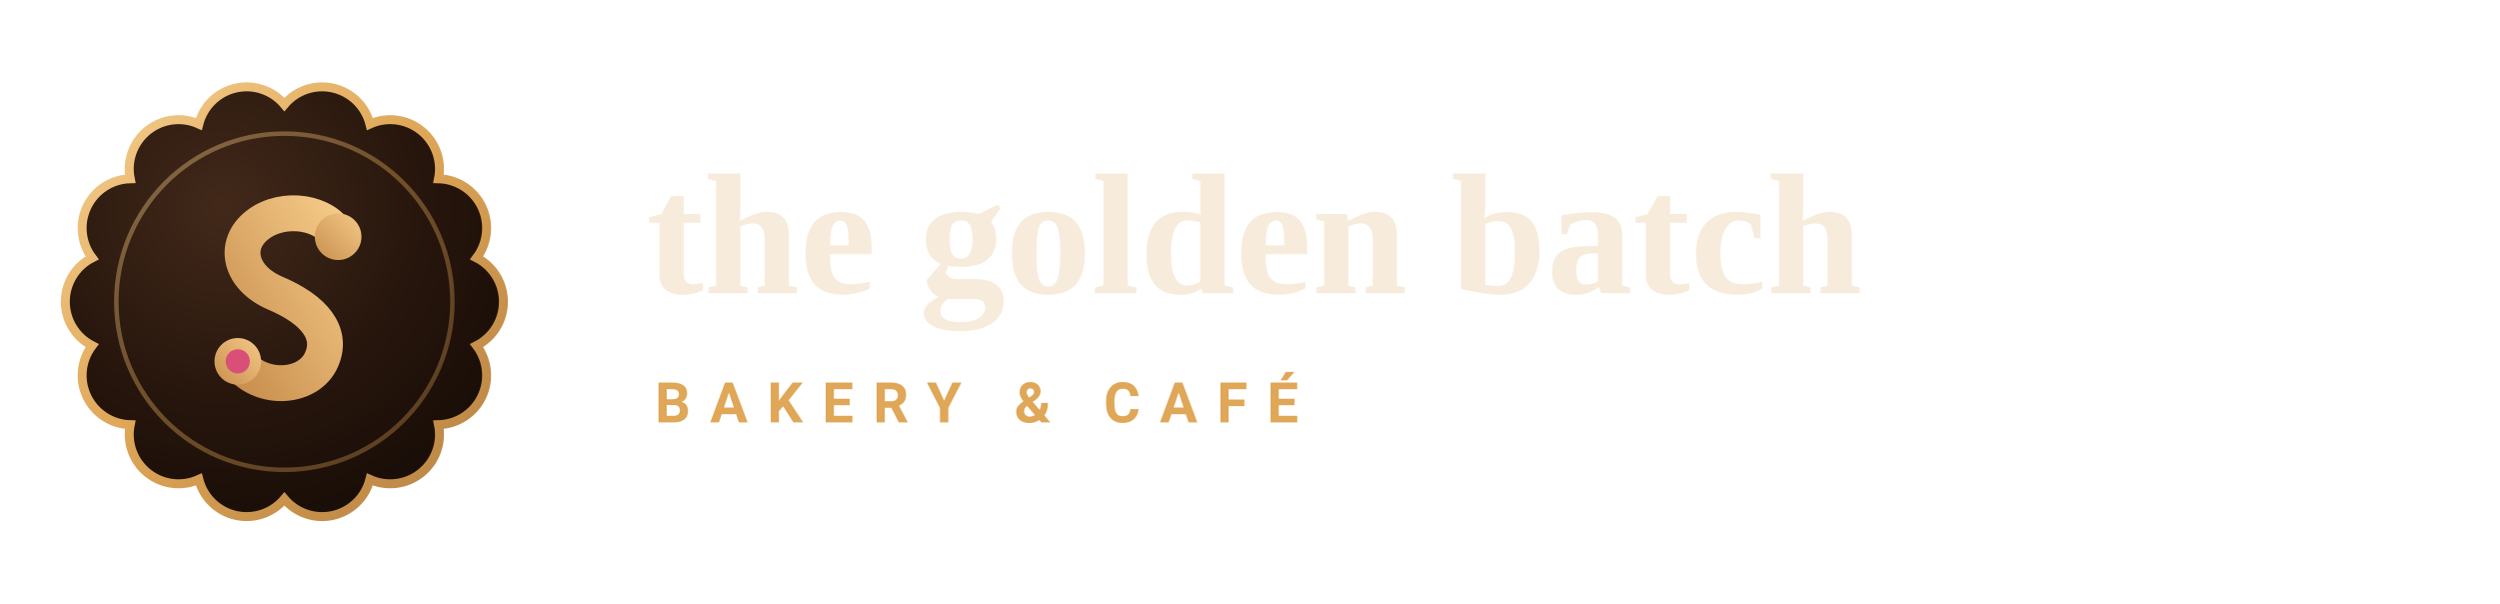
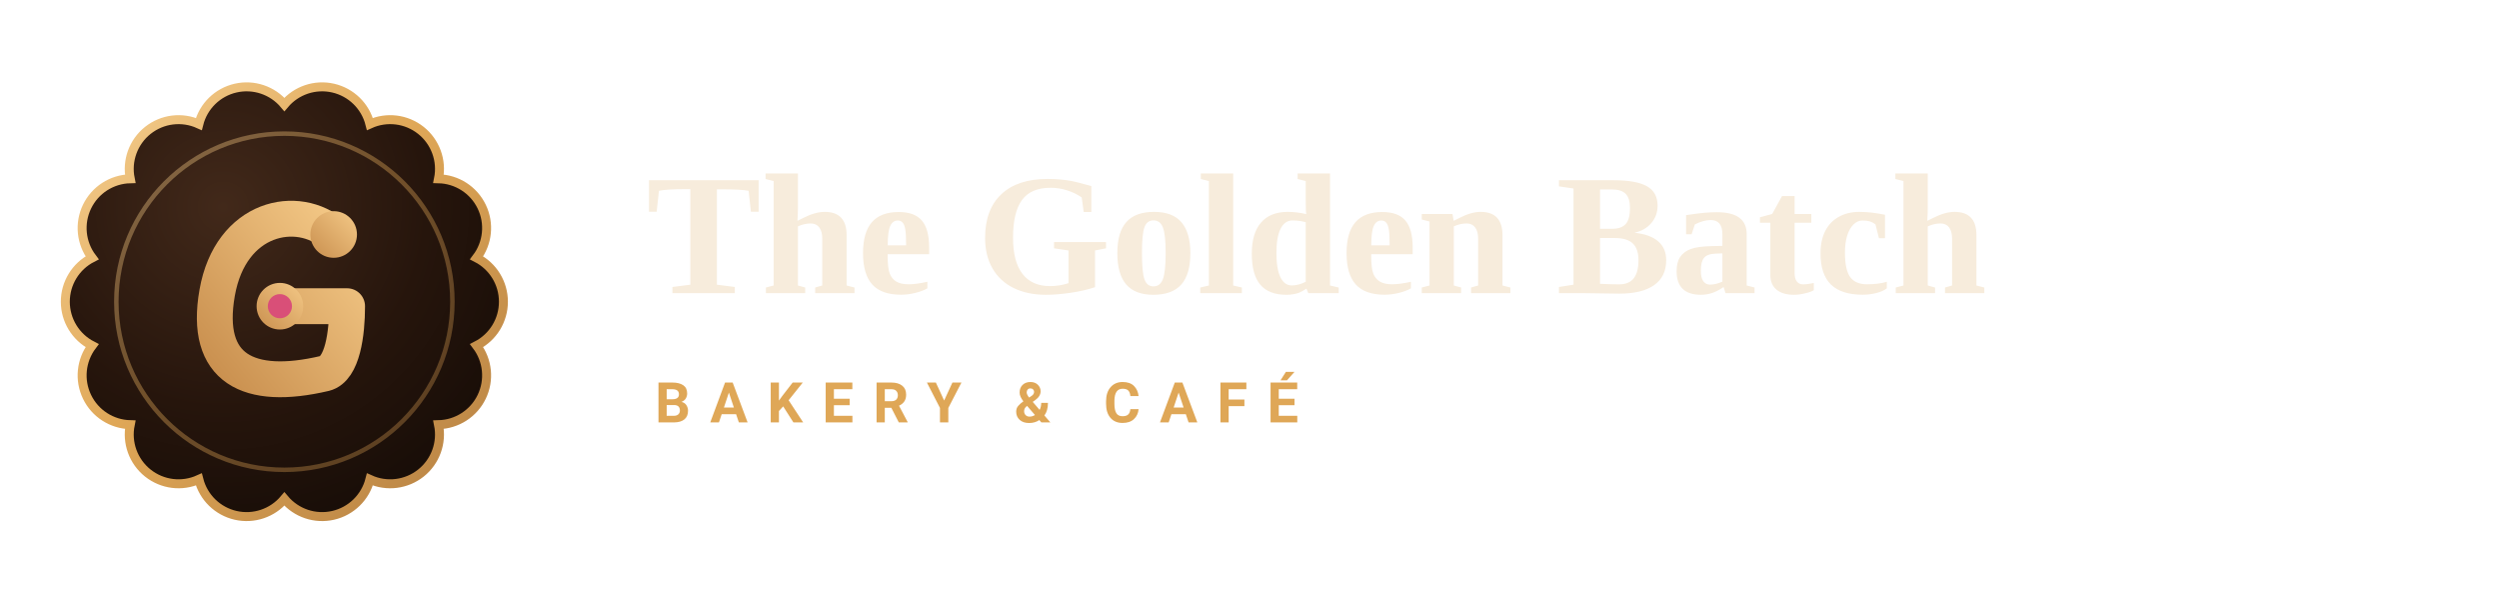
<svg xmlns="http://www.w3.org/2000/svg" viewBox="0 0 580 140" role="img" aria-label="The Golden Batch — bakery and café">
  <defs>
    <radialGradient id="sssd-esp" cx="36%" cy="28%" r="85%">
      <stop offset="0%" stop-color="#42291a" />
      <stop offset="55%" stop-color="#26150c" />
      <stop offset="100%" stop-color="#140b06" />
    </radialGradient>
    <linearGradient id="sssd-rim" x1="0%" y1="0%" x2="100%" y2="100%">
      <stop offset="0%" stop-color="#f6d194" />
      <stop offset="45%" stop-color="#dfa757" />
      <stop offset="100%" stop-color="#b47f42" />
    </linearGradient>
    <linearGradient id="sssd-pipe" x1="100%" y1="0%" x2="0%" y2="100%">
      <stop offset="0%" stop-color="#f4c987" />
      <stop offset="100%" stop-color="#c98f4e" />
    </linearGradient>
  </defs>
  <g transform="translate(14 18) scale(1.04)">
    <path d="M 50.00 6.00 A 11 11 0 0 1 69.09 10.36 A 11 11 0 0 1 84.40 22.57 A 11 11 0 0 1 92.90 40.21 A 11 11 0 0 1 92.90 59.79 A 11 11 0 0 1 84.40 77.43 A 11 11 0 0 1 69.09 89.64 A 11 11 0 0 1 50.00 94.00 A 11 11 0 0 1 30.91 89.64 A 11 11 0 0 1 15.60 77.43 A 11 11 0 0 1 7.10 59.79 A 11 11 0 0 1 7.10 40.21 A 11 11 0 0 1 15.60 22.57 A 11 11 0 0 1 30.91 10.36 A 11 11 0 0 1 50.00 6.00 Z" fill="url(#sssd-esp)" stroke="url(#sssd-rim)" stroke-width="2" />
    <circle cx="50" cy="50" r="37.5" fill="none" stroke="url(#sssd-rim)" stroke-opacity="0.4" stroke-width="1" />
-     <path d="M62 35.5 C59.4 30 49.9 28.4 44.1 32.8 C38.3 37.2 40 44.7 48 48.1 C56.7 51.8 60.9 57 58.3 62.9 C55.4 69.6 44.3 70.1 39.6 63.3" fill="none" stroke="url(#sssd-pipe)" stroke-width="8" stroke-linecap="round" />
-     <circle cx="62" cy="35.5" r="5.2" fill="url(#sssd-pipe)" />
-     <circle cx="39.6" cy="63.3" r="5.2" fill="url(#sssd-pipe)" />
-     <circle cx="39.6" cy="63.3" r="2.7" fill="#d94f78" />
+     <path d="M 61 35 C 53 28 38 31 35 48 C 32 65 42 70 59 66 C 63 65 64 57 64 51 L 49 51" fill="none" stroke="url(#sssd-pipe)" stroke-width="8" stroke-linecap="round" stroke-linejoin="round" />
+     <circle cx="61" cy="35" r="5.2" fill="url(#sssd-pipe)" />
+     <circle cx="49" cy="51" r="5.2" fill="url(#sssd-pipe)" />
+     <circle cx="49" cy="51" r="2.7" fill="#d94f78" />
  </g>
-   <text x="150" y="68" font-family="Fraunces, Georgia, 'Times New Roman', serif" font-size="40" font-weight="800" fill="#f7ecdc">the golden batch</text>
+   <text x="150" y="68" font-family="Fraunces, Georgia, 'Times New Roman', serif" font-size="40" font-weight="800" fill="#f7ecdc">The Golden Batch</text>
  <text x="152" y="98" font-family="Manrope, Poppins, system-ui, 'Segoe UI', Roboto, sans-serif" font-size="13" font-weight="700" letter-spacing="4.5" fill="#dfa757">BAKERY &amp; CAFÉ</text>
</svg>
